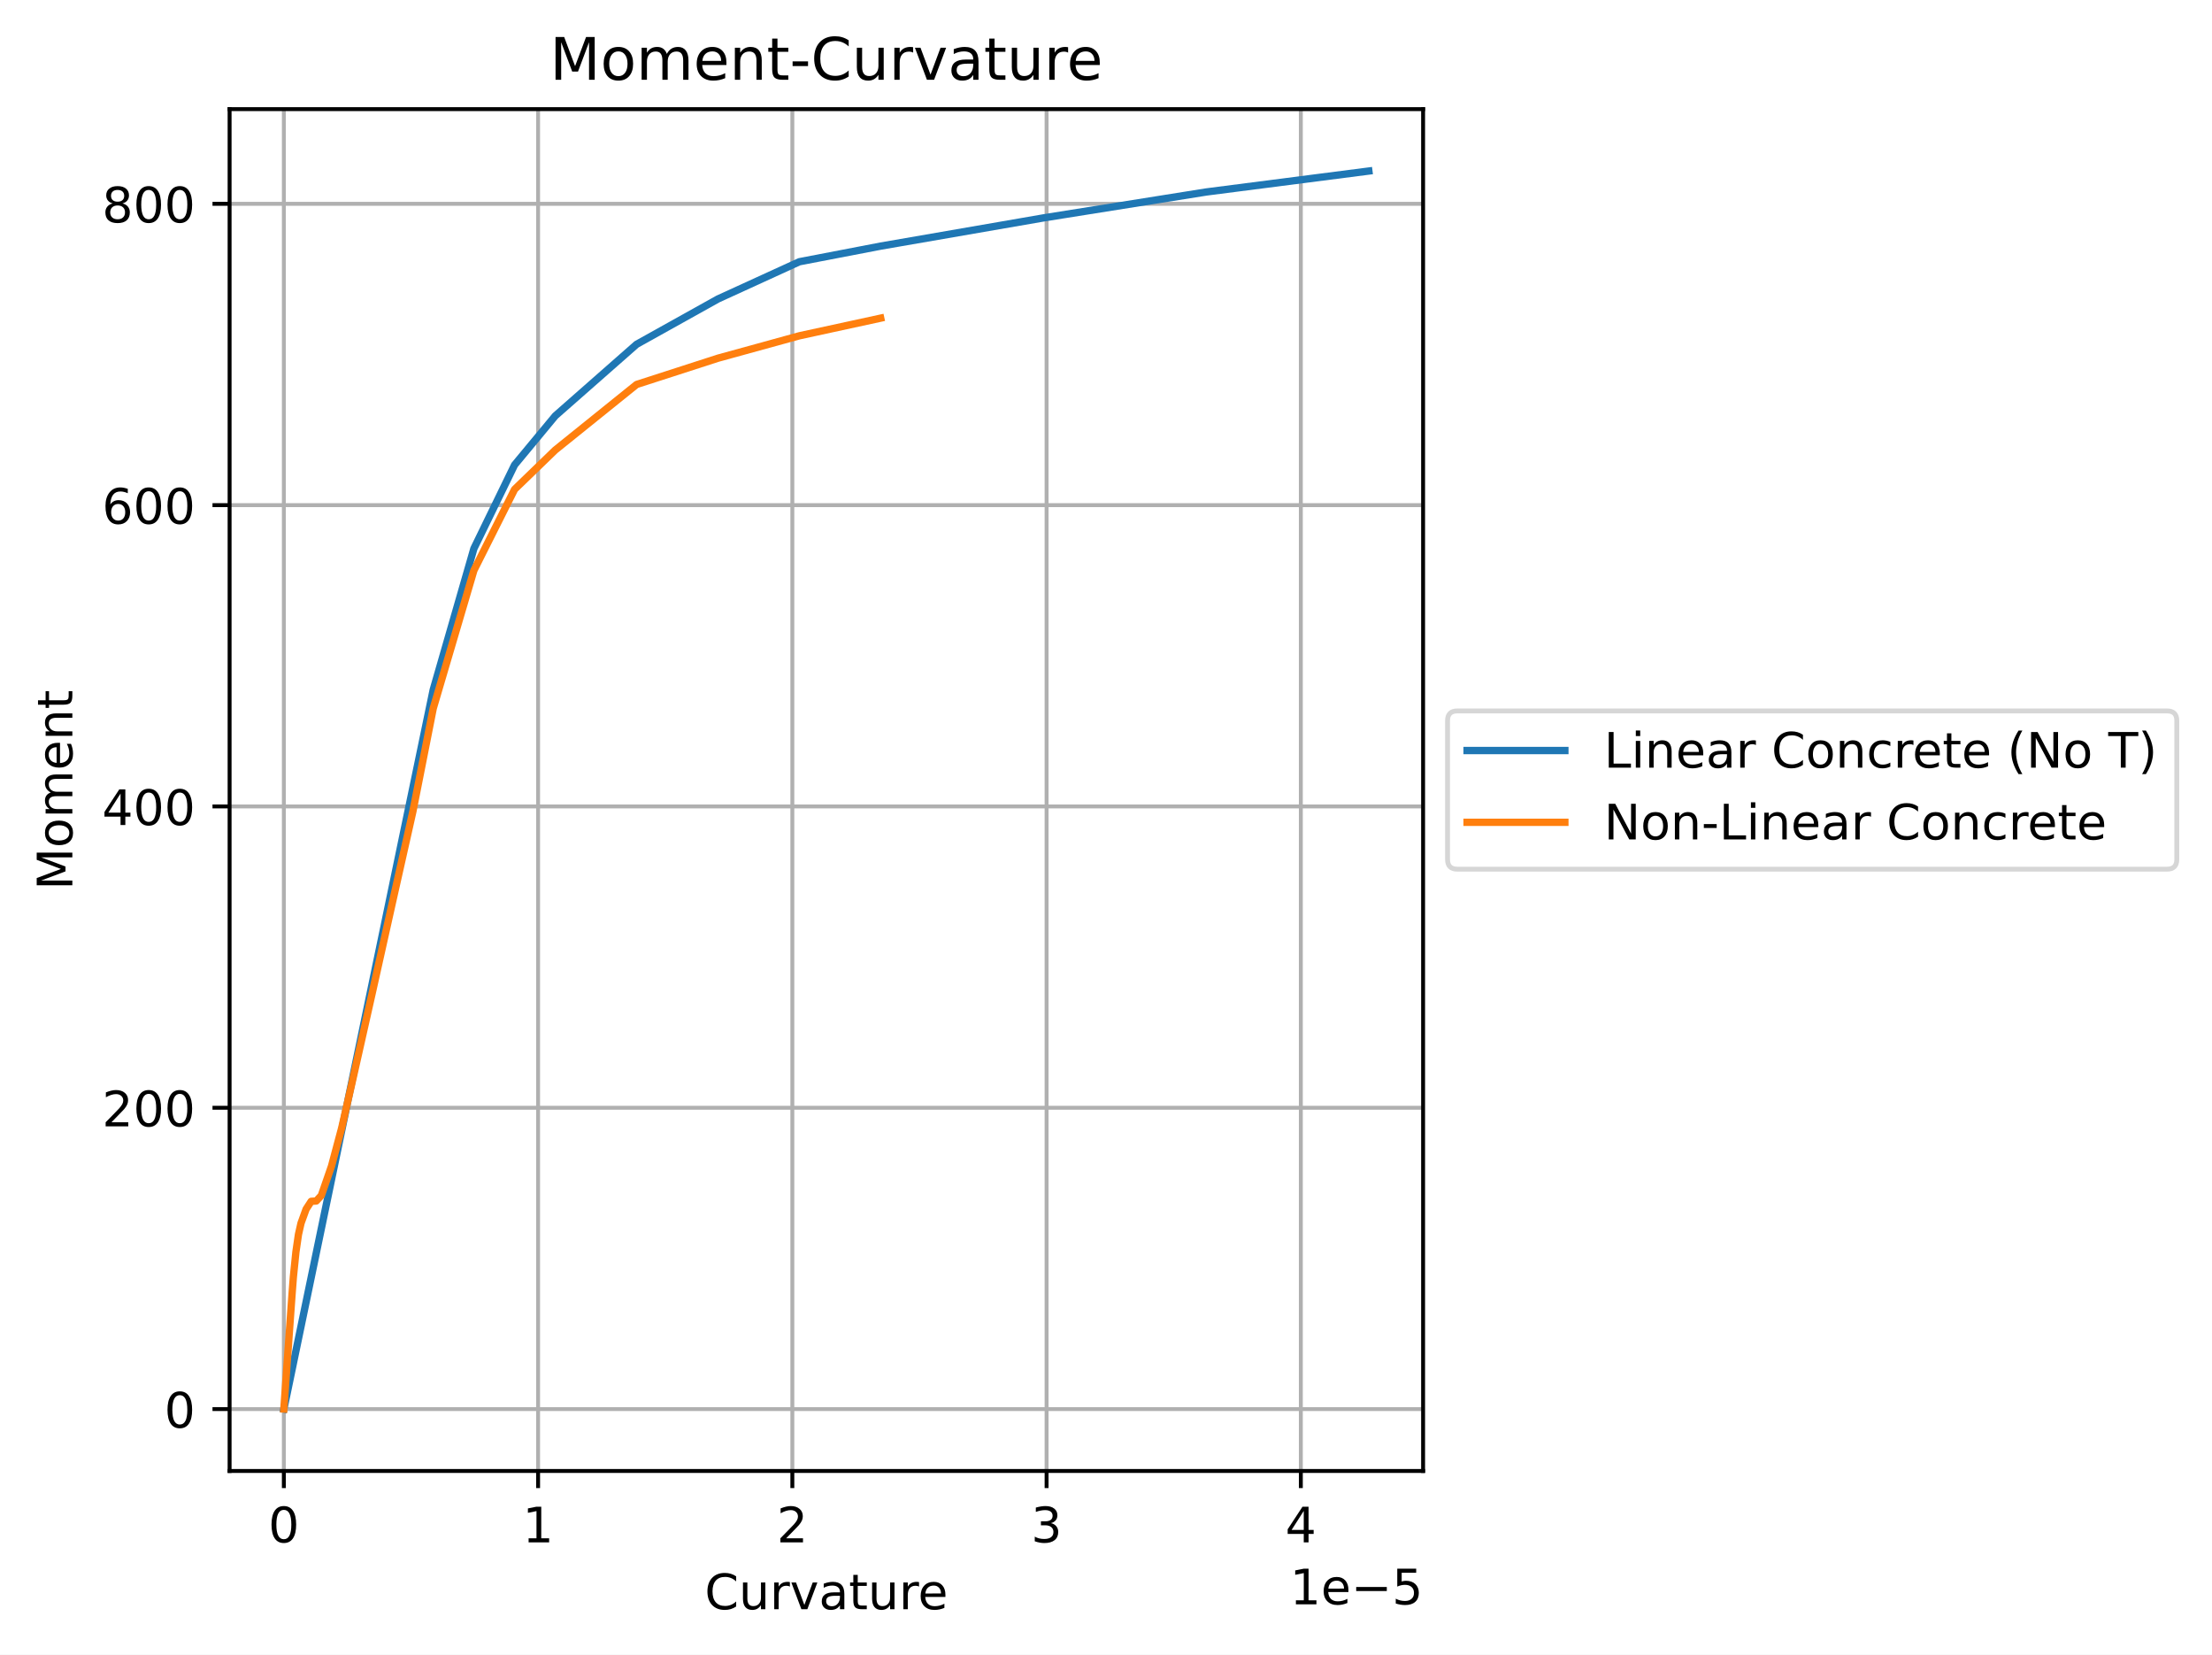
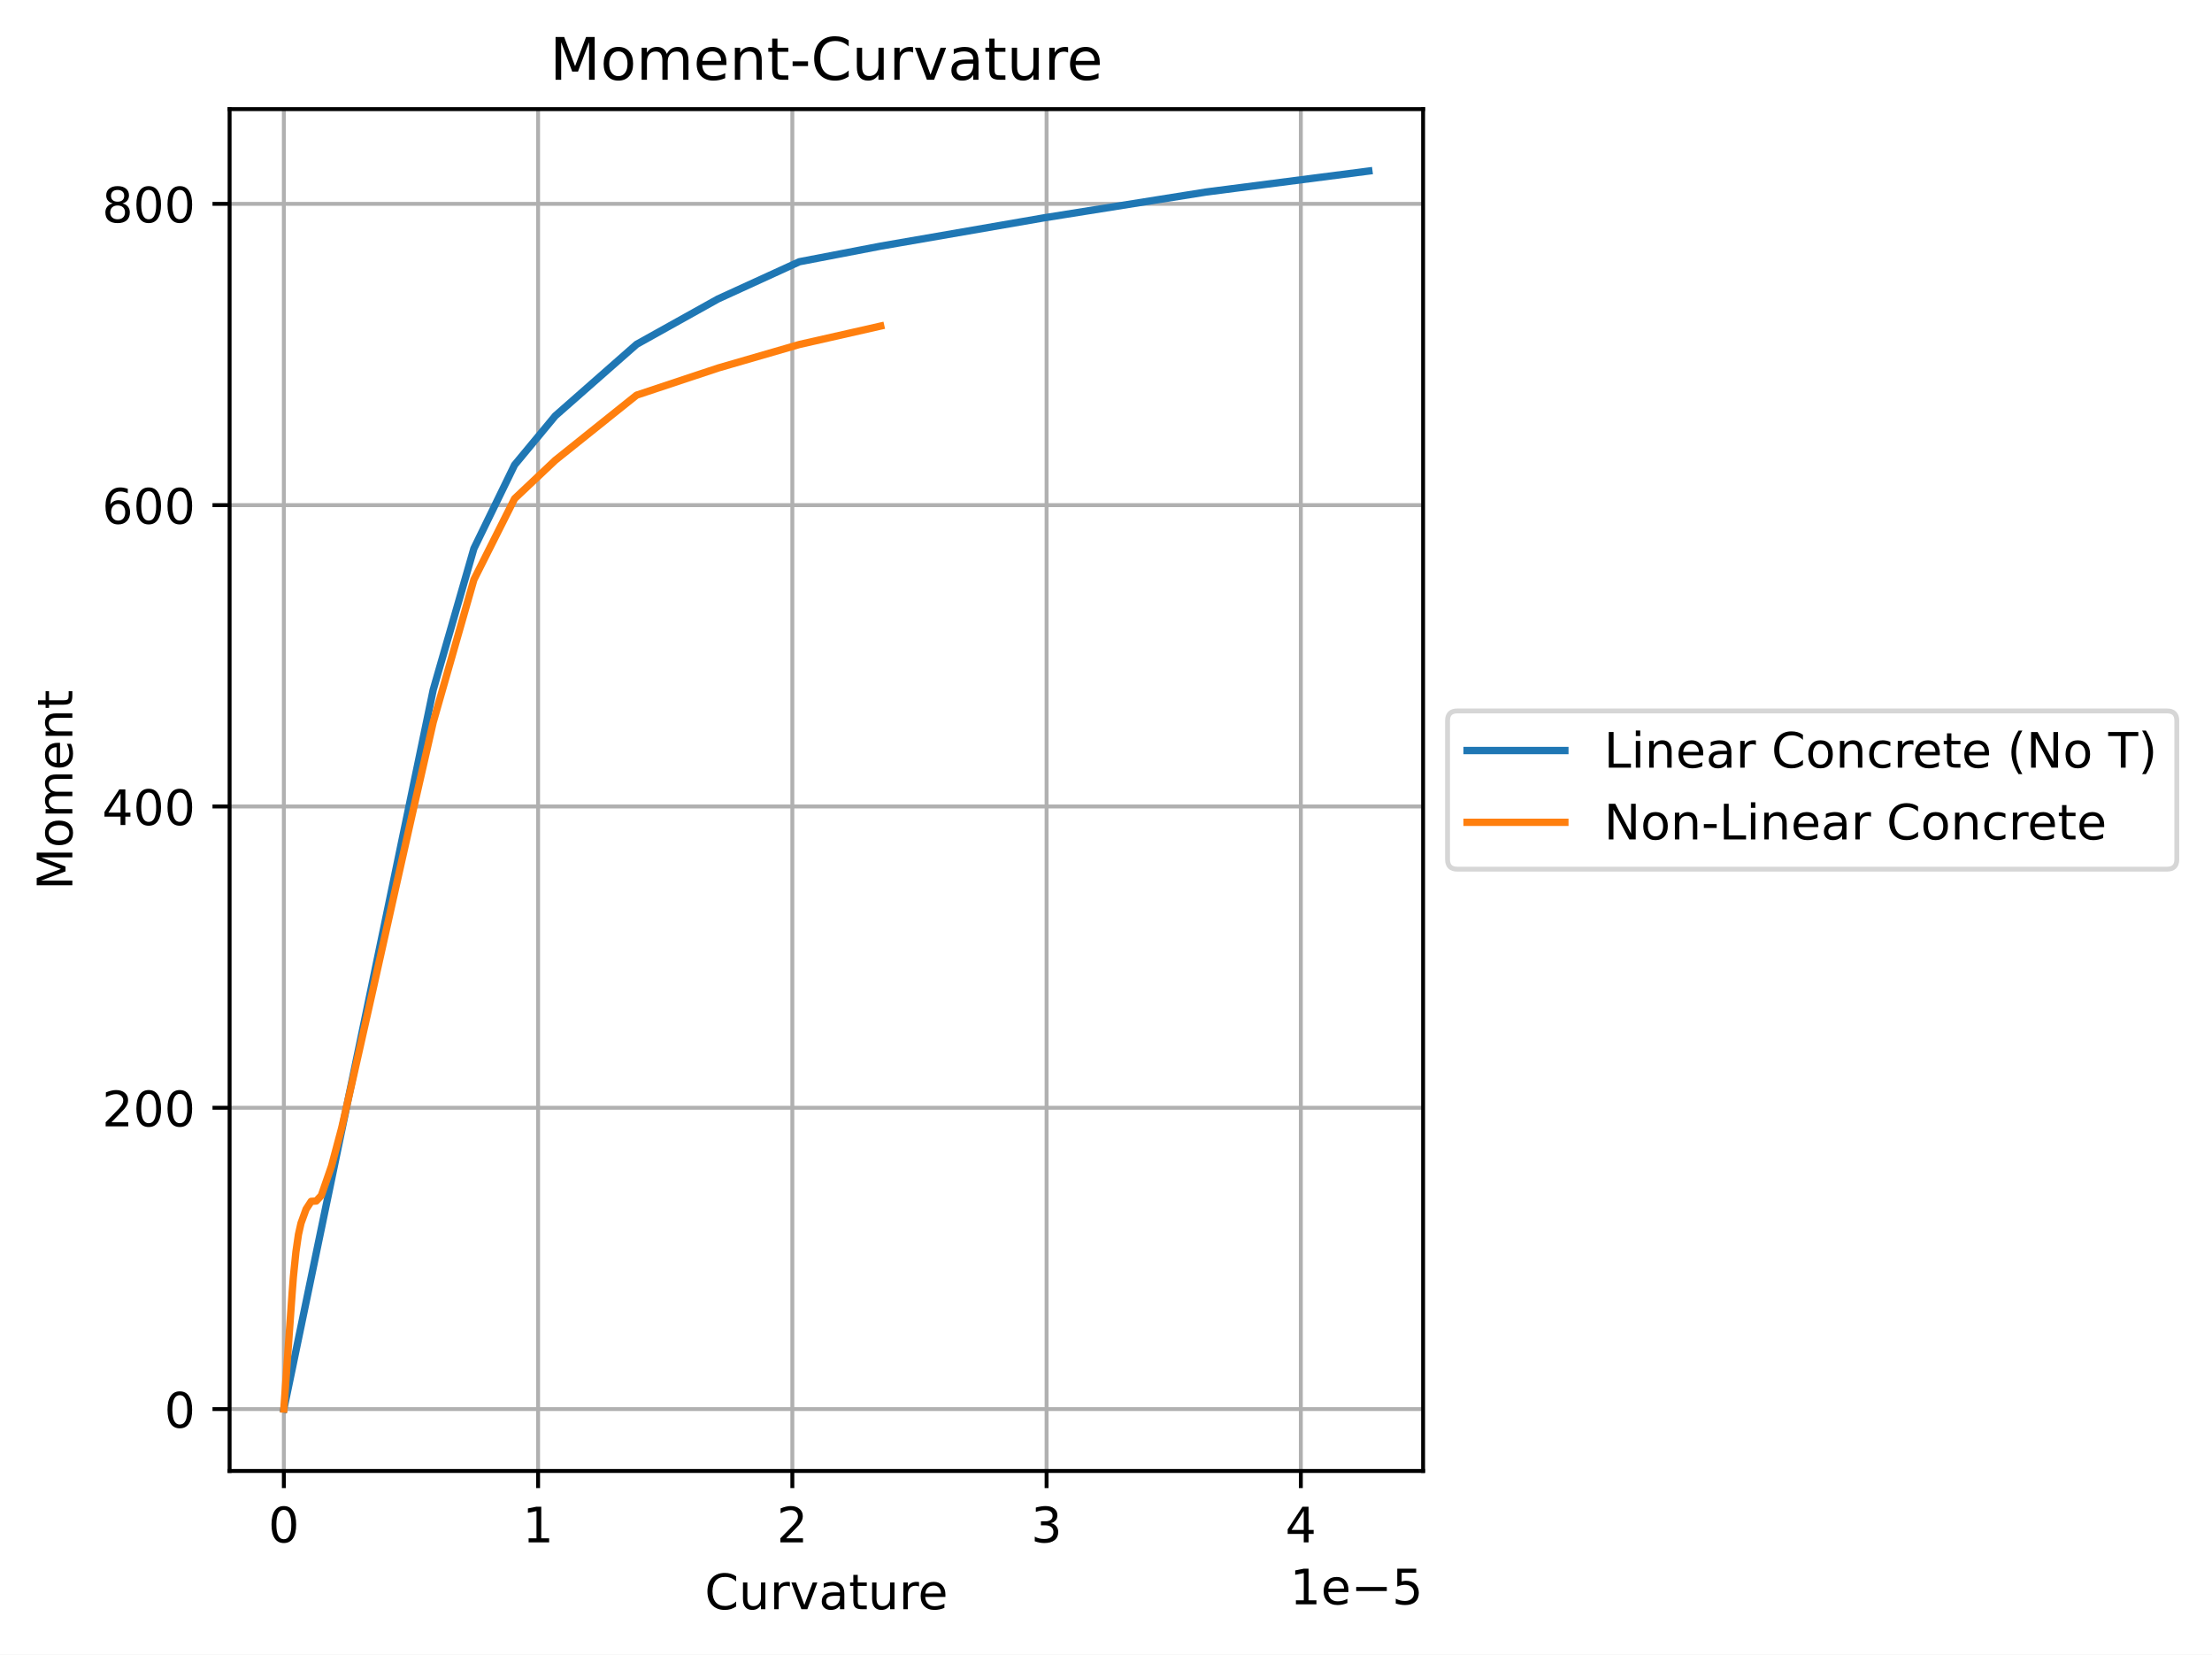
<svg xmlns="http://www.w3.org/2000/svg" xmlns:xlink="http://www.w3.org/1999/xlink" width="452.478pt" height="338.374pt" viewBox="0 0 452.478 338.374" version="1.1">
  <defs>
    <style type="text/css">*{stroke-linejoin: round; stroke-linecap: butt}</style>
  </defs>
  <g id="figure_1">
    <g id="patch_1">
      <path d="M 0 338.374  L 452.478 338.374  L 452.478 0  L 0 0  z " style="fill: #ffffff" />
    </g>
    <g id="axes_1">
      <g id="patch_2">
        <path d="M 46.966 300.818  L 291.103 300.818  L 291.103 22.318  L 46.966 22.318  z " style="fill: #ffffff" />
      </g>
      <g id="matplotlib.axis_1">
        <g id="xtick_1">
          <g id="line2d_1">
-             <path d="M 58.063 300.818  L 58.063 22.318  " clip-path="url(#pc680c83384)" style="fill: none; stroke: #b0b0b0; stroke-width: 0.8; stroke-linecap: square" />
+             <path d="M 58.063 300.818  L 58.063 22.318  " clip-path="url(#p5dc54b0ab8)" style="fill: none; stroke: #b0b0b0; stroke-width: 0.8; stroke-linecap: square" />
          </g>
          <g id="line2d_2">
            <defs>
-               <path id="m1f2c9156fc" d="M 0 0  L 0 3.5  " style="stroke: #000000; stroke-width: 0.8" />
-             </defs>
-             <g>
-               <use xlink:href="#m1f2c9156fc" x="58.063" y="300.818" style="stroke: #000000; stroke-width: 0.8" />
+               <path id="m5da297073c" d="M 0 0  L 0 3.5  " style="stroke: #000000; stroke-width: 0.8" />
+             </defs>
+             <g>
+               <use xlink:href="#m5da297073c" x="58.063" y="300.818" style="stroke: #000000; stroke-width: 0.8" />
            </g>
          </g>
          <g id="text_1">
            <g transform="translate(54.88153 315.4166)scale(0.1 -0.1)">
              <defs>
                <path id="DejaVuSans-30" d="M 2034 4250  Q 1547 4250 1301 3770  Q 1056 3291 1056 2328  Q 1056 1369 1301 889  Q 1547 409 2034 409  Q 2525 409 2770 889  Q 3016 1369 3016 2328  Q 3016 3291 2770 3770  Q 2525 4250 2034 4250  z M 2034 4750  Q 2819 4750 3233 4129  Q 3647 3509 3647 2328  Q 3647 1150 3233 529  Q 2819 -91 2034 -91  Q 1250 -91 836 529  Q 422 1150 422 2328  Q 422 3509 836 4129  Q 1250 4750 2034 4750  z " transform="scale(0.015625)" />
              </defs>
              <use xlink:href="#DejaVuSans-30" />
            </g>
          </g>
        </g>
        <g id="xtick_2">
          <g id="line2d_3">
-             <path d="M 110.071 300.818  L 110.071 22.318  " clip-path="url(#pc680c83384)" style="fill: none; stroke: #b0b0b0; stroke-width: 0.8; stroke-linecap: square" />
+             <path d="M 110.071 300.818  L 110.071 22.318  " clip-path="url(#p5dc54b0ab8)" style="fill: none; stroke: #b0b0b0; stroke-width: 0.8; stroke-linecap: square" />
          </g>
          <g id="line2d_4">
            <g>
-               <use xlink:href="#m1f2c9156fc" x="110.071" y="300.818" style="stroke: #000000; stroke-width: 0.8" />
+               <use xlink:href="#m5da297073c" x="110.071" y="300.818" style="stroke: #000000; stroke-width: 0.8" />
            </g>
          </g>
          <g id="text_2">
            <g transform="translate(106.8893 315.4166)scale(0.1 -0.1)">
              <defs>
                <path id="DejaVuSans-31" d="M 794 531  L 1825 531  L 1825 4091  L 703 3866  L 703 4441  L 1819 4666  L 2450 4666  L 2450 531  L 3481 531  L 3481 0  L 794 0  L 794 531  z " transform="scale(0.015625)" />
              </defs>
              <use xlink:href="#DejaVuSans-31" />
            </g>
          </g>
        </g>
        <g id="xtick_3">
          <g id="line2d_5">
-             <path d="M 162.078 300.818  L 162.078 22.318  " clip-path="url(#pc680c83384)" style="fill: none; stroke: #b0b0b0; stroke-width: 0.8; stroke-linecap: square" />
+             <path d="M 162.078 300.818  L 162.078 22.318  " clip-path="url(#p5dc54b0ab8)" style="fill: none; stroke: #b0b0b0; stroke-width: 0.8; stroke-linecap: square" />
          </g>
          <g id="line2d_6">
            <g>
-               <use xlink:href="#m1f2c9156fc" x="162.078" y="300.818" style="stroke: #000000; stroke-width: 0.8" />
+               <use xlink:href="#m5da297073c" x="162.078" y="300.818" style="stroke: #000000; stroke-width: 0.8" />
            </g>
          </g>
          <g id="text_3">
            <g transform="translate(158.8971 315.4166)scale(0.1 -0.1)">
              <defs>
                <path id="DejaVuSans-32" d="M 1228 531  L 3431 531  L 3431 0  L 469 0  L 469 531  Q 828 903 1448 1529  Q 2069 2156 2228 2338  Q 2531 2678 2651 2914  Q 2772 3150 2772 3378  Q 2772 3750 2511 3984  Q 2250 4219 1831 4219  Q 1534 4219 1204 4116  Q 875 4013 500 3803  L 500 4441  Q 881 4594 1212 4672  Q 1544 4750 1819 4750  Q 2544 4750 2975 4387  Q 3406 4025 3406 3419  Q 3406 3131 3298 2873  Q 3191 2616 2906 2266  Q 2828 2175 2409 1742  Q 1991 1309 1228 531  z " transform="scale(0.015625)" />
              </defs>
              <use xlink:href="#DejaVuSans-32" />
            </g>
          </g>
        </g>
        <g id="xtick_4">
          <g id="line2d_7">
-             <path d="M 214.086 300.818  L 214.086 22.318  " clip-path="url(#pc680c83384)" style="fill: none; stroke: #b0b0b0; stroke-width: 0.8; stroke-linecap: square" />
+             <path d="M 214.086 300.818  L 214.086 22.318  " clip-path="url(#p5dc54b0ab8)" style="fill: none; stroke: #b0b0b0; stroke-width: 0.8; stroke-linecap: square" />
          </g>
          <g id="line2d_8">
            <g>
-               <use xlink:href="#m1f2c9156fc" x="214.086" y="300.818" style="stroke: #000000; stroke-width: 0.8" />
+               <use xlink:href="#m5da297073c" x="214.086" y="300.818" style="stroke: #000000; stroke-width: 0.8" />
            </g>
          </g>
          <g id="text_4">
            <g transform="translate(210.9049 315.4166)scale(0.1 -0.1)">
              <defs>
                <path id="DejaVuSans-33" d="M 2597 2516  Q 3050 2419 3304 2112  Q 3559 1806 3559 1356  Q 3559 666 3084 287  Q 2609 -91 1734 -91  Q 1441 -91 1130 -33  Q 819 25 488 141  L 488 750  Q 750 597 1062 519  Q 1375 441 1716 441  Q 2309 441 2620 675  Q 2931 909 2931 1356  Q 2931 1769 2642 2001  Q 2353 2234 1838 2234  L 1294 2234  L 1294 2753  L 1863 2753  Q 2328 2753 2575 2939  Q 2822 3125 2822 3475  Q 2822 3834 2567 4026  Q 2313 4219 1838 4219  Q 1578 4219 1281 4162  Q 984 4106 628 3988  L 628 4550  Q 988 4650 1302 4700  Q 1616 4750 1894 4750  Q 2613 4750 3031 4423  Q 3450 4097 3450 3541  Q 3450 3153 3228 2886  Q 3006 2619 2597 2516  z " transform="scale(0.015625)" />
              </defs>
              <use xlink:href="#DejaVuSans-33" />
            </g>
          </g>
        </g>
        <g id="xtick_5">
          <g id="line2d_9">
-             <path d="M 266.094 300.818  L 266.094 22.318  " clip-path="url(#pc680c83384)" style="fill: none; stroke: #b0b0b0; stroke-width: 0.8; stroke-linecap: square" />
+             <path d="M 266.094 300.818  L 266.094 22.318  " clip-path="url(#p5dc54b0ab8)" style="fill: none; stroke: #b0b0b0; stroke-width: 0.8; stroke-linecap: square" />
          </g>
          <g id="line2d_10">
            <g>
-               <use xlink:href="#m1f2c9156fc" x="266.094" y="300.818" style="stroke: #000000; stroke-width: 0.8" />
+               <use xlink:href="#m5da297073c" x="266.094" y="300.818" style="stroke: #000000; stroke-width: 0.8" />
            </g>
          </g>
          <g id="text_5">
            <g transform="translate(262.9126 315.4166)scale(0.1 -0.1)">
              <defs>
                <path id="DejaVuSans-34" d="M 2419 4116  L 825 1625  L 2419 1625  L 2419 4116  z M 2253 4666  L 3047 4666  L 3047 1625  L 3713 1625  L 3713 1100  L 3047 1100  L 3047 0  L 2419 0  L 2419 1100  L 313 1100  L 313 1709  L 2253 4666  z " transform="scale(0.015625)" />
              </defs>
              <use xlink:href="#DejaVuSans-34" />
            </g>
          </g>
        </g>
        <g id="text_6">
          <g transform="translate(144.1469 329.0947)scale(0.1 -0.1)">
            <defs>
              <path id="DejaVuSans-43" d="M 4122 4306  L 4122 3641  Q 3803 3938 3442 4084  Q 3081 4231 2675 4231  Q 1875 4231 1450 3742  Q 1025 3253 1025 2328  Q 1025 1406 1450 917  Q 1875 428 2675 428  Q 3081 428 3442 575  Q 3803 722 4122 1019  L 4122 359  Q 3791 134 3420 21  Q 3050 -91 2638 -91  Q 1578 -91 968 557  Q 359 1206 359 2328  Q 359 3453 968 4101  Q 1578 4750 2638 4750  Q 3056 4750 3426 4639  Q 3797 4528 4122 4306  z " transform="scale(0.015625)" />
              <path id="DejaVuSans-75" d="M 544 1381  L 544 3500  L 1119 3500  L 1119 1403  Q 1119 906 1312 657  Q 1506 409 1894 409  Q 2359 409 2629 706  Q 2900 1003 2900 1516  L 2900 3500  L 3475 3500  L 3475 0  L 2900 0  L 2900 538  Q 2691 219 2414 64  Q 2138 -91 1772 -91  Q 1169 -91 856 284  Q 544 659 544 1381  z M 1991 3584  L 1991 3584  z " transform="scale(0.015625)" />
              <path id="DejaVuSans-72" d="M 2631 2963  Q 2534 3019 2420 3045  Q 2306 3072 2169 3072  Q 1681 3072 1420 2755  Q 1159 2438 1159 1844  L 1159 0  L 581 0  L 581 3500  L 1159 3500  L 1159 2956  Q 1341 3275 1631 3429  Q 1922 3584 2338 3584  Q 2397 3584 2469 3576  Q 2541 3569 2628 3553  L 2631 2963  z " transform="scale(0.015625)" />
              <path id="DejaVuSans-76" d="M 191 3500  L 800 3500  L 1894 563  L 2988 3500  L 3597 3500  L 2284 0  L 1503 0  L 191 3500  z " transform="scale(0.015625)" />
              <path id="DejaVuSans-61" d="M 2194 1759  Q 1497 1759 1228 1600  Q 959 1441 959 1056  Q 959 750 1161 570  Q 1363 391 1709 391  Q 2188 391 2477 730  Q 2766 1069 2766 1631  L 2766 1759  L 2194 1759  z M 3341 1997  L 3341 0  L 2766 0  L 2766 531  Q 2569 213 2275 61  Q 1981 -91 1556 -91  Q 1019 -91 701 211  Q 384 513 384 1019  Q 384 1609 779 1909  Q 1175 2209 1959 2209  L 2766 2209  L 2766 2266  Q 2766 2663 2505 2880  Q 2244 3097 1772 3097  Q 1472 3097 1187 3025  Q 903 2953 641 2809  L 641 3341  Q 956 3463 1253 3523  Q 1550 3584 1831 3584  Q 2591 3584 2966 3190  Q 3341 2797 3341 1997  z " transform="scale(0.015625)" />
              <path id="DejaVuSans-74" d="M 1172 4494  L 1172 3500  L 2356 3500  L 2356 3053  L 1172 3053  L 1172 1153  Q 1172 725 1289 603  Q 1406 481 1766 481  L 2356 481  L 2356 0  L 1766 0  Q 1100 0 847 248  Q 594 497 594 1153  L 594 3053  L 172 3053  L 172 3500  L 594 3500  L 594 4494  L 1172 4494  z " transform="scale(0.015625)" />
              <path id="DejaVuSans-65" d="M 3597 1894  L 3597 1613  L 953 1613  Q 991 1019 1311 708  Q 1631 397 2203 397  Q 2534 397 2845 478  Q 3156 559 3463 722  L 3463 178  Q 3153 47 2828 -22  Q 2503 -91 2169 -91  Q 1331 -91 842 396  Q 353 884 353 1716  Q 353 2575 817 3079  Q 1281 3584 2069 3584  Q 2775 3584 3186 3129  Q 3597 2675 3597 1894  z M 3022 2063  Q 3016 2534 2758 2815  Q 2500 3097 2075 3097  Q 1594 3097 1305 2825  Q 1016 2553 972 2059  L 3022 2063  z " transform="scale(0.015625)" />
            </defs>
            <use xlink:href="#DejaVuSans-43" />
            <use xlink:href="#DejaVuSans-75" x="69.824" />
            <use xlink:href="#DejaVuSans-72" x="133.203" />
            <use xlink:href="#DejaVuSans-76" x="174.316" />
            <use xlink:href="#DejaVuSans-61" x="233.496" />
            <use xlink:href="#DejaVuSans-74" x="294.775" />
            <use xlink:href="#DejaVuSans-75" x="333.984" />
            <use xlink:href="#DejaVuSans-72" x="397.363" />
            <use xlink:href="#DejaVuSans-65" x="436.227" />
          </g>
        </g>
        <g id="text_7">
          <g transform="translate(263.8453 328.0947)scale(0.1 -0.1)">
            <defs>
              <path id="DejaVuSans-2212" d="M 678 2272  L 4684 2272  L 4684 1741  L 678 1741  L 678 2272  z " transform="scale(0.015625)" />
              <path id="DejaVuSans-35" d="M 691 4666  L 3169 4666  L 3169 4134  L 1269 4134  L 1269 2991  Q 1406 3038 1543 3061  Q 1681 3084 1819 3084  Q 2600 3084 3056 2656  Q 3513 2228 3513 1497  Q 3513 744 3044 326  Q 2575 -91 1722 -91  Q 1428 -91 1123 -41  Q 819 9 494 109  L 494 744  Q 775 591 1075 516  Q 1375 441 1709 441  Q 2250 441 2565 725  Q 2881 1009 2881 1497  Q 2881 1984 2565 2268  Q 2250 2553 1709 2553  Q 1456 2553 1204 2497  Q 953 2441 691 2322  L 691 4666  z " transform="scale(0.015625)" />
            </defs>
            <use xlink:href="#DejaVuSans-31" />
            <use xlink:href="#DejaVuSans-65" x="63.623" />
            <use xlink:href="#DejaVuSans-2212" x="125.146" />
            <use xlink:href="#DejaVuSans-35" x="208.936" />
          </g>
        </g>
      </g>
      <g id="matplotlib.axis_2">
        <g id="ytick_1">
          <g id="line2d_11">
-             <path d="M 46.966 288.159  L 291.103 288.159  " clip-path="url(#pc680c83384)" style="fill: none; stroke: #b0b0b0; stroke-width: 0.8; stroke-linecap: square" />
+             <path d="M 46.966 288.159  L 291.103 288.159  " clip-path="url(#p5dc54b0ab8)" style="fill: none; stroke: #b0b0b0; stroke-width: 0.8; stroke-linecap: square" />
          </g>
          <g id="line2d_12">
            <defs>
-               <path id="m0a045030aa" d="M 0 0  L -3.5 0  " style="stroke: #000000; stroke-width: 0.8" />
-             </defs>
-             <g>
-               <use xlink:href="#m0a045030aa" x="46.966" y="288.159" style="stroke: #000000; stroke-width: 0.8" />
+               <path id="m4536716dd2" d="M 0 0  L -3.5 0  " style="stroke: #000000; stroke-width: 0.8" />
+             </defs>
+             <g>
+               <use xlink:href="#m4536716dd2" x="46.966" y="288.159" style="stroke: #000000; stroke-width: 0.8" />
            </g>
          </g>
          <g id="text_8">
            <g transform="translate(33.60312 291.9583)scale(0.1 -0.1)">
              <use xlink:href="#DejaVuSans-30" />
            </g>
          </g>
        </g>
        <g id="ytick_2">
          <g id="line2d_13">
-             <path d="M 46.966 226.54  L 291.103 226.54  " clip-path="url(#pc680c83384)" style="fill: none; stroke: #b0b0b0; stroke-width: 0.8; stroke-linecap: square" />
+             <path d="M 46.966 226.541  L 291.103 226.541  " clip-path="url(#p5dc54b0ab8)" style="fill: none; stroke: #b0b0b0; stroke-width: 0.8; stroke-linecap: square" />
          </g>
          <g id="line2d_14">
            <g>
-               <use xlink:href="#m0a045030aa" x="46.966" y="226.54" style="stroke: #000000; stroke-width: 0.8" />
+               <use xlink:href="#m4536716dd2" x="46.966" y="226.541" style="stroke: #000000; stroke-width: 0.8" />
            </g>
          </g>
          <g id="text_9">
-             <g transform="translate(20.87813 230.3395)scale(0.1 -0.1)">
+             <g transform="translate(20.87813 230.3401)scale(0.1 -0.1)">
              <use xlink:href="#DejaVuSans-32" />
              <use xlink:href="#DejaVuSans-30" x="63.623" />
              <use xlink:href="#DejaVuSans-30" x="127.246" />
            </g>
          </g>
        </g>
        <g id="ytick_3">
          <g id="line2d_15">
-             <path d="M 46.966 164.922  L 291.103 164.922  " clip-path="url(#pc680c83384)" style="fill: none; stroke: #b0b0b0; stroke-width: 0.8; stroke-linecap: square" />
+             <path d="M 46.966 164.923  L 291.103 164.923  " clip-path="url(#p5dc54b0ab8)" style="fill: none; stroke: #b0b0b0; stroke-width: 0.8; stroke-linecap: square" />
          </g>
          <g id="line2d_16">
            <g>
-               <use xlink:href="#m0a045030aa" x="46.966" y="164.922" style="stroke: #000000; stroke-width: 0.8" />
+               <use xlink:href="#m4536716dd2" x="46.966" y="164.923" style="stroke: #000000; stroke-width: 0.8" />
            </g>
          </g>
          <g id="text_10">
-             <g transform="translate(20.87813 168.7208)scale(0.1 -0.1)">
+             <g transform="translate(20.87813 168.722)scale(0.1 -0.1)">
              <use xlink:href="#DejaVuSans-34" />
              <use xlink:href="#DejaVuSans-30" x="63.623" />
              <use xlink:href="#DejaVuSans-30" x="127.246" />
            </g>
          </g>
        </g>
        <g id="ytick_4">
          <g id="line2d_17">
-             <path d="M 46.966 103.303  L 291.103 103.303  " clip-path="url(#pc680c83384)" style="fill: none; stroke: #b0b0b0; stroke-width: 0.8; stroke-linecap: square" />
+             <path d="M 46.966 103.305  L 291.103 103.305  " clip-path="url(#p5dc54b0ab8)" style="fill: none; stroke: #b0b0b0; stroke-width: 0.8; stroke-linecap: square" />
          </g>
          <g id="line2d_18">
            <g>
-               <use xlink:href="#m0a045030aa" x="46.966" y="103.303" style="stroke: #000000; stroke-width: 0.8" />
+               <use xlink:href="#m4536716dd2" x="46.966" y="103.305" style="stroke: #000000; stroke-width: 0.8" />
            </g>
          </g>
          <g id="text_11">
-             <g transform="translate(20.87813 107.1021)scale(0.1 -0.1)">
+             <g transform="translate(20.87813 107.1038)scale(0.1 -0.1)">
              <defs>
                <path id="DejaVuSans-36" d="M 2113 2584  Q 1688 2584 1439 2293  Q 1191 2003 1191 1497  Q 1191 994 1439 701  Q 1688 409 2113 409  Q 2538 409 2786 701  Q 3034 994 3034 1497  Q 3034 2003 2786 2293  Q 2538 2584 2113 2584  z M 3366 4563  L 3366 3988  Q 3128 4100 2886 4159  Q 2644 4219 2406 4219  Q 1781 4219 1451 3797  Q 1122 3375 1075 2522  Q 1259 2794 1537 2939  Q 1816 3084 2150 3084  Q 2853 3084 3261 2657  Q 3669 2231 3669 1497  Q 3669 778 3244 343  Q 2819 -91 2113 -91  Q 1303 -91 875 529  Q 447 1150 447 2328  Q 447 3434 972 4092  Q 1497 4750 2381 4750  Q 2619 4750 2861 4703  Q 3103 4656 3366 4563  z " transform="scale(0.015625)" />
              </defs>
              <use xlink:href="#DejaVuSans-36" />
              <use xlink:href="#DejaVuSans-30" x="63.623" />
              <use xlink:href="#DejaVuSans-30" x="127.246" />
            </g>
          </g>
        </g>
        <g id="ytick_5">
          <g id="line2d_19">
-             <path d="M 46.966 41.684  L 291.103 41.684  " clip-path="url(#pc680c83384)" style="fill: none; stroke: #b0b0b0; stroke-width: 0.8; stroke-linecap: square" />
+             <path d="M 46.966 41.686  L 291.103 41.686  " clip-path="url(#p5dc54b0ab8)" style="fill: none; stroke: #b0b0b0; stroke-width: 0.8; stroke-linecap: square" />
          </g>
          <g id="line2d_20">
            <g>
-               <use xlink:href="#m0a045030aa" x="46.966" y="41.684" style="stroke: #000000; stroke-width: 0.8" />
+               <use xlink:href="#m4536716dd2" x="46.966" y="41.686" style="stroke: #000000; stroke-width: 0.8" />
            </g>
          </g>
          <g id="text_12">
-             <g transform="translate(20.87813 45.48338)scale(0.1 -0.1)">
+             <g transform="translate(20.87813 45.48571)scale(0.1 -0.1)">
              <defs>
                <path id="DejaVuSans-38" d="M 2034 2216  Q 1584 2216 1326 1975  Q 1069 1734 1069 1313  Q 1069 891 1326 650  Q 1584 409 2034 409  Q 2484 409 2743 651  Q 3003 894 3003 1313  Q 3003 1734 2745 1975  Q 2488 2216 2034 2216  z M 1403 2484  Q 997 2584 770 2862  Q 544 3141 544 3541  Q 544 4100 942 4425  Q 1341 4750 2034 4750  Q 2731 4750 3128 4425  Q 3525 4100 3525 3541  Q 3525 3141 3298 2862  Q 3072 2584 2669 2484  Q 3125 2378 3379 2068  Q 3634 1759 3634 1313  Q 3634 634 3220 271  Q 2806 -91 2034 -91  Q 1263 -91 848 271  Q 434 634 434 1313  Q 434 1759 690 2068  Q 947 2378 1403 2484  z M 1172 3481  Q 1172 3119 1398 2916  Q 1625 2713 2034 2713  Q 2441 2713 2670 2916  Q 2900 3119 2900 3481  Q 2900 3844 2670 4047  Q 2441 4250 2034 4250  Q 1625 4250 1398 4047  Q 1172 3844 1172 3481  z " transform="scale(0.015625)" />
              </defs>
              <use xlink:href="#DejaVuSans-38" />
              <use xlink:href="#DejaVuSans-30" x="63.623" />
              <use xlink:href="#DejaVuSans-30" x="127.246" />
            </g>
          </g>
        </g>
        <g id="text_13">
          <g transform="translate(14.79844 182.0173)rotate(-90)scale(0.1 -0.1)">
            <defs>
              <path id="DejaVuSans-4d" d="M 628 4666  L 1569 4666  L 2759 1491  L 3956 4666  L 4897 4666  L 4897 0  L 4281 0  L 4281 4097  L 3078 897  L 2444 897  L 1241 4097  L 1241 0  L 628 0  L 628 4666  z " transform="scale(0.015625)" />
              <path id="DejaVuSans-6f" d="M 1959 3097  Q 1497 3097 1228 2736  Q 959 2375 959 1747  Q 959 1119 1226 758  Q 1494 397 1959 397  Q 2419 397 2687 759  Q 2956 1122 2956 1747  Q 2956 2369 2687 2733  Q 2419 3097 1959 3097  z M 1959 3584  Q 2709 3584 3137 3096  Q 3566 2609 3566 1747  Q 3566 888 3137 398  Q 2709 -91 1959 -91  Q 1206 -91 779 398  Q 353 888 353 1747  Q 353 2609 779 3096  Q 1206 3584 1959 3584  z " transform="scale(0.015625)" />
              <path id="DejaVuSans-6d" d="M 3328 2828  Q 3544 3216 3844 3400  Q 4144 3584 4550 3584  Q 5097 3584 5394 3201  Q 5691 2819 5691 2113  L 5691 0  L 5113 0  L 5113 2094  Q 5113 2597 4934 2840  Q 4756 3084 4391 3084  Q 3944 3084 3684 2787  Q 3425 2491 3425 1978  L 3425 0  L 2847 0  L 2847 2094  Q 2847 2600 2669 2842  Q 2491 3084 2119 3084  Q 1678 3084 1418 2786  Q 1159 2488 1159 1978  L 1159 0  L 581 0  L 581 3500  L 1159 3500  L 1159 2956  Q 1356 3278 1631 3431  Q 1906 3584 2284 3584  Q 2666 3584 2933 3390  Q 3200 3197 3328 2828  z " transform="scale(0.015625)" />
              <path id="DejaVuSans-6e" d="M 3513 2113  L 3513 0  L 2938 0  L 2938 2094  Q 2938 2591 2744 2837  Q 2550 3084 2163 3084  Q 1697 3084 1428 2787  Q 1159 2491 1159 1978  L 1159 0  L 581 0  L 581 3500  L 1159 3500  L 1159 2956  Q 1366 3272 1645 3428  Q 1925 3584 2291 3584  Q 2894 3584 3203 3211  Q 3513 2838 3513 2113  z " transform="scale(0.015625)" />
            </defs>
            <use xlink:href="#DejaVuSans-4d" />
            <use xlink:href="#DejaVuSans-6f" x="86.279" />
            <use xlink:href="#DejaVuSans-6d" x="147.461" />
            <use xlink:href="#DejaVuSans-65" x="244.873" />
            <use xlink:href="#DejaVuSans-6e" x="306.396" />
            <use xlink:href="#DejaVuSans-74" x="369.775" />
          </g>
        </g>
      </g>
      <g id="line2d_21">
-         <path d="M 58.063 288.159  L 58.583 285.655  L 58.843 284.403  L 58.973 283.777  L 59.233 282.525  L 59.493 281.274  L 59.753 280.022  L 60.013 278.77  L 60.533 276.266  L 61.053 273.762  L 61.573 271.258  L 62.613 266.251  L 63.654 261.243  L 64.694 256.235  L 65.734 251.228  L 67.814 241.212  L 69.895 231.197  L 71.975 221.182  L 76.135 201.151  L 80.296 181.121  L 84.457 161.09  L 88.617 141.06  L 96.939 112.176  L 105.26 95.082  L 113.581 85.048  L 130.224 70.412  L 146.866 61.14  L 163.509 53.529  L 180.151 50.329  L 213.436 44.564  L 246.721 39.264  L 280.006 34.977  " clip-path="url(#pc680c83384)" style="fill: none; stroke: #1f77b4; stroke-width: 1.5; stroke-linecap: square" />
+         <path d="M 58.063 288.159  L 58.583 285.655  L 58.843 284.403  L 58.973 283.777  L 59.233 282.525  L 59.493 281.274  L 59.753 280.022  L 60.013 278.77  L 60.533 276.266  L 61.053 273.762  L 61.573 271.258  L 62.613 266.251  L 63.654 261.243  L 64.694 256.236  L 65.734 251.228  L 67.814 241.213  L 69.895 231.198  L 71.975 221.183  L 76.135 201.152  L 80.296 181.122  L 84.457 161.091  L 88.617 141.061  L 96.939 112.177  L 105.26 95.084  L 113.581 85.05  L 130.224 70.415  L 146.866 61.143  L 163.509 53.529  L 180.151 50.333  L 213.436 44.568  L 246.721 39.268  L 280.006 34.977  " clip-path="url(#p5dc54b0ab8)" style="fill: none; stroke: #1f77b4; stroke-width: 1.5; stroke-linecap: square" />
      </g>
      <g id="line2d_22">
-         <path d="M 58.063 288.159  L 58.583 280.879  L 58.843 277.239  L 58.973 275.419  L 59.233 271.779  L 59.493 268.139  L 59.753 264.499  L 60.013 261.126  L 60.533 256.016  L 61.053 252.445  L 61.573 250.148  L 62.613 247.278  L 63.654 245.678  L 64.694 245.609  L 65.734 244.473  L 67.814 238.462  L 69.895 230.67  L 71.975 221.564  L 76.135 203.087  L 80.296 184.448  L 84.457 165.948  L 88.617 144.877  L 96.939 116.649  L 105.26 100.081  L 113.581 92.033  L 130.224 78.629  L 146.866 73.254  L 163.509 68.673  L 180.151 65.059  " clip-path="url(#pc680c83384)" style="fill: none; stroke: #ff7f0e; stroke-width: 1.5; stroke-linecap: square" />
+         <path d="M 58.063 288.159  L 58.583 280.879  L 58.843 277.239  L 58.973 275.419  L 59.233 271.779  L 59.493 268.139  L 59.753 264.499  L 60.013 261.126  L 60.533 256.017  L 61.053 252.445  L 61.573 250.148  L 62.613 247.278  L 63.654 245.679  L 64.694 245.609  L 65.734 244.474  L 67.814 238.462  L 69.895 230.671  L 71.975 221.565  L 76.135 203.088  L 80.296 184.449  L 84.457 165.949  L 88.617 147.694  L 96.939 118.54  L 105.26 101.982  L 113.581 94.13  L 130.224 80.808  L 146.866 75.274  L 163.509 70.451  L 180.151 66.679  " clip-path="url(#p5dc54b0ab8)" style="fill: none; stroke: #ff7f0e; stroke-width: 1.5; stroke-linecap: square" />
      </g>
      <g id="patch_3">
        <path d="M 46.966 300.818  L 46.966 22.318  " style="fill: none; stroke: #000000; stroke-width: 0.8; stroke-linejoin: miter; stroke-linecap: square" />
      </g>
      <g id="patch_4">
        <path d="M 291.103 300.818  L 291.103 22.318  " style="fill: none; stroke: #000000; stroke-width: 0.8; stroke-linejoin: miter; stroke-linecap: square" />
      </g>
      <g id="patch_5">
        <path d="M 46.966 300.818  L 291.103 300.818  " style="fill: none; stroke: #000000; stroke-width: 0.8; stroke-linejoin: miter; stroke-linecap: square" />
      </g>
      <g id="patch_6">
        <path d="M 46.966 22.318  L 291.103 22.318  " style="fill: none; stroke: #000000; stroke-width: 0.8; stroke-linejoin: miter; stroke-linecap: square" />
      </g>
      <g id="text_14">
        <g transform="translate(112.4656 16.31812)scale(0.12 -0.12)">
          <defs>
            <path id="DejaVuSans-2d" d="M 313 2009  L 1997 2009  L 1997 1497  L 313 1497  L 313 2009  z " transform="scale(0.015625)" />
          </defs>
          <use xlink:href="#DejaVuSans-4d" />
          <use xlink:href="#DejaVuSans-6f" x="86.279" />
          <use xlink:href="#DejaVuSans-6d" x="147.461" />
          <use xlink:href="#DejaVuSans-65" x="244.873" />
          <use xlink:href="#DejaVuSans-6e" x="306.396" />
          <use xlink:href="#DejaVuSans-74" x="369.775" />
          <use xlink:href="#DejaVuSans-2d" x="408.984" />
          <use xlink:href="#DejaVuSans-43" x="445.068" />
          <use xlink:href="#DejaVuSans-75" x="514.893" />
          <use xlink:href="#DejaVuSans-72" x="578.271" />
          <use xlink:href="#DejaVuSans-76" x="619.385" />
          <use xlink:href="#DejaVuSans-61" x="678.564" />
          <use xlink:href="#DejaVuSans-74" x="739.844" />
          <use xlink:href="#DejaVuSans-75" x="779.053" />
          <use xlink:href="#DejaVuSans-72" x="842.432" />
          <use xlink:href="#DejaVuSans-65" x="881.295" />
        </g>
      </g>
      <g id="legend_1">
        <g id="patch_7">
          <path d="M 298.103 177.746  L 443.278 177.746  Q 445.278 177.746 445.278 175.746  L 445.278 147.39  Q 445.278 145.39 443.278 145.39  L 298.103 145.39  Q 296.103 145.39 296.103 147.39  L 296.103 175.746  Q 296.103 177.746 298.103 177.746  z " style="fill: #ffffff; opacity: 0.8; stroke: #cccccc; stroke-linejoin: miter" />
        </g>
        <g id="line2d_23">
          <path d="M 300.103 153.488  L 310.103 153.488  L 320.103 153.488  " style="fill: none; stroke: #1f77b4; stroke-width: 1.5; stroke-linecap: square" />
        </g>
        <g id="text_15">
          <g transform="translate(328.1031 156.9884)scale(0.1 -0.1)">
            <defs>
              <path id="DejaVuSans-4c" d="M 628 4666  L 1259 4666  L 1259 531  L 3531 531  L 3531 0  L 628 0  L 628 4666  z " transform="scale(0.015625)" />
              <path id="DejaVuSans-69" d="M 603 3500  L 1178 3500  L 1178 0  L 603 0  L 603 3500  z M 603 4863  L 1178 4863  L 1178 4134  L 603 4134  L 603 4863  z " transform="scale(0.015625)" />
              <path id="DejaVuSans-20" transform="scale(0.015625)" />
              <path id="DejaVuSans-63" d="M 3122 3366  L 3122 2828  Q 2878 2963 2633 3030  Q 2388 3097 2138 3097  Q 1578 3097 1268 2742  Q 959 2388 959 1747  Q 959 1106 1268 751  Q 1578 397 2138 397  Q 2388 397 2633 464  Q 2878 531 3122 666  L 3122 134  Q 2881 22 2623 -34  Q 2366 -91 2075 -91  Q 1284 -91 818 406  Q 353 903 353 1747  Q 353 2603 823 3093  Q 1294 3584 2113 3584  Q 2378 3584 2631 3529  Q 2884 3475 3122 3366  z " transform="scale(0.015625)" />
              <path id="DejaVuSans-28" d="M 1984 4856  Q 1566 4138 1362 3434  Q 1159 2731 1159 2009  Q 1159 1288 1364 580  Q 1569 -128 1984 -844  L 1484 -844  Q 1016 -109 783 600  Q 550 1309 550 2009  Q 550 2706 781 3412  Q 1013 4119 1484 4856  L 1984 4856  z " transform="scale(0.015625)" />
              <path id="DejaVuSans-4e" d="M 628 4666  L 1478 4666  L 3547 763  L 3547 4666  L 4159 4666  L 4159 0  L 3309 0  L 1241 3903  L 1241 0  L 628 0  L 628 4666  z " transform="scale(0.015625)" />
              <path id="DejaVuSans-54" d="M -19 4666  L 3928 4666  L 3928 4134  L 2272 4134  L 2272 0  L 1638 0  L 1638 4134  L -19 4134  L -19 4666  z " transform="scale(0.015625)" />
              <path id="DejaVuSans-29" d="M 513 4856  L 1013 4856  Q 1481 4119 1714 3412  Q 1947 2706 1947 2009  Q 1947 1309 1714 600  Q 1481 -109 1013 -844  L 513 -844  Q 928 -128 1133 580  Q 1338 1288 1338 2009  Q 1338 2731 1133 3434  Q 928 4138 513 4856  z " transform="scale(0.015625)" />
            </defs>
            <use xlink:href="#DejaVuSans-4c" />
            <use xlink:href="#DejaVuSans-69" x="55.713" />
            <use xlink:href="#DejaVuSans-6e" x="83.496" />
            <use xlink:href="#DejaVuSans-65" x="146.875" />
            <use xlink:href="#DejaVuSans-61" x="208.398" />
            <use xlink:href="#DejaVuSans-72" x="269.678" />
            <use xlink:href="#DejaVuSans-20" x="310.791" />
            <use xlink:href="#DejaVuSans-43" x="342.578" />
            <use xlink:href="#DejaVuSans-6f" x="412.402" />
            <use xlink:href="#DejaVuSans-6e" x="473.584" />
            <use xlink:href="#DejaVuSans-63" x="536.963" />
            <use xlink:href="#DejaVuSans-72" x="591.943" />
            <use xlink:href="#DejaVuSans-65" x="630.807" />
            <use xlink:href="#DejaVuSans-74" x="692.33" />
            <use xlink:href="#DejaVuSans-65" x="731.539" />
            <use xlink:href="#DejaVuSans-20" x="793.062" />
            <use xlink:href="#DejaVuSans-28" x="824.85" />
            <use xlink:href="#DejaVuSans-4e" x="863.863" />
            <use xlink:href="#DejaVuSans-6f" x="938.668" />
            <use xlink:href="#DejaVuSans-20" x="999.85" />
            <use xlink:href="#DejaVuSans-54" x="1031.637" />
            <use xlink:href="#DejaVuSans-29" x="1092.721" />
          </g>
        </g>
        <g id="line2d_24">
          <path d="M 300.103 168.167  L 310.103 168.167  L 320.103 168.167  " style="fill: none; stroke: #ff7f0e; stroke-width: 1.5; stroke-linecap: square" />
        </g>
        <g id="text_16">
          <g transform="translate(328.1031 171.6666)scale(0.1 -0.1)">
            <use xlink:href="#DejaVuSans-4e" />
            <use xlink:href="#DejaVuSans-6f" x="74.805" />
            <use xlink:href="#DejaVuSans-6e" x="135.986" />
            <use xlink:href="#DejaVuSans-2d" x="199.365" />
            <use xlink:href="#DejaVuSans-4c" x="235.449" />
            <use xlink:href="#DejaVuSans-69" x="291.162" />
            <use xlink:href="#DejaVuSans-6e" x="318.945" />
            <use xlink:href="#DejaVuSans-65" x="382.324" />
            <use xlink:href="#DejaVuSans-61" x="443.848" />
            <use xlink:href="#DejaVuSans-72" x="505.127" />
            <use xlink:href="#DejaVuSans-20" x="546.24" />
            <use xlink:href="#DejaVuSans-43" x="578.027" />
            <use xlink:href="#DejaVuSans-6f" x="647.852" />
            <use xlink:href="#DejaVuSans-6e" x="709.033" />
            <use xlink:href="#DejaVuSans-63" x="772.412" />
            <use xlink:href="#DejaVuSans-72" x="827.393" />
            <use xlink:href="#DejaVuSans-65" x="866.256" />
            <use xlink:href="#DejaVuSans-74" x="927.779" />
            <use xlink:href="#DejaVuSans-65" x="966.988" />
          </g>
        </g>
      </g>
    </g>
  </g>
  <defs>
-     <clipPath id="pc680c83384">
+     <clipPath id="p5dc54b0ab8">
      <rect x="46.966" y="22.318" width="244.137" height="278.5" />
    </clipPath>
  </defs>
</svg>
